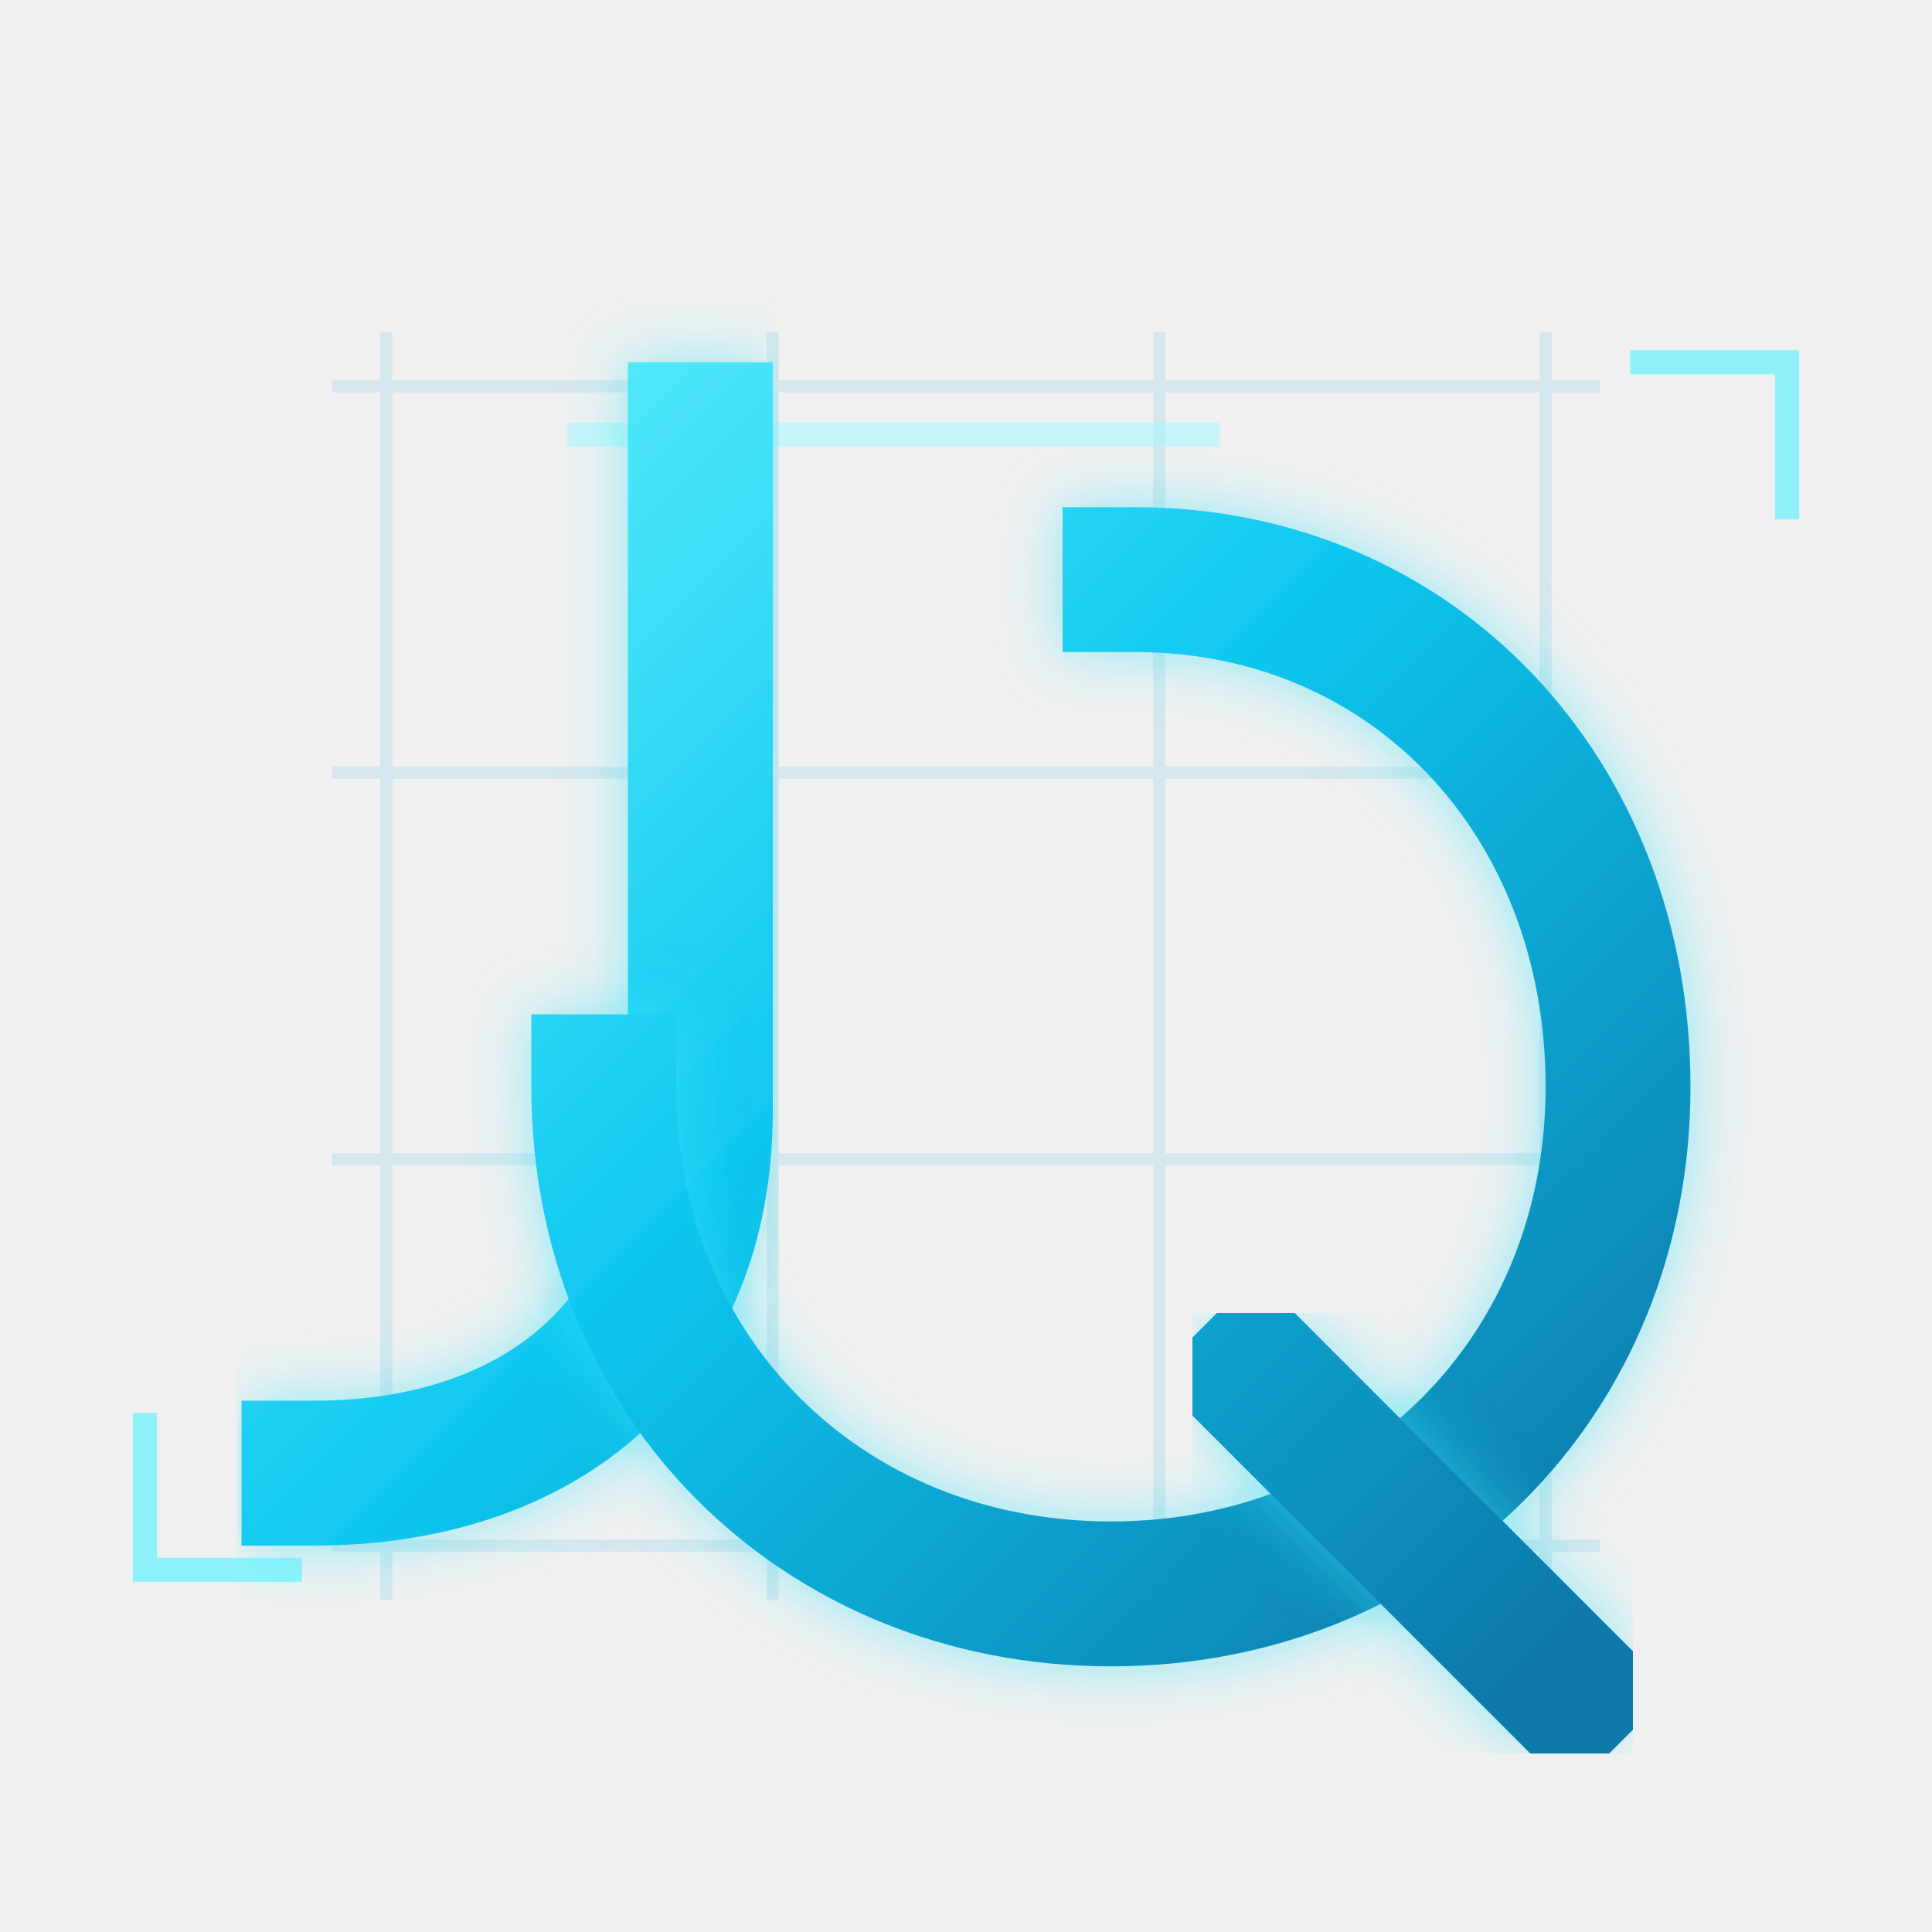
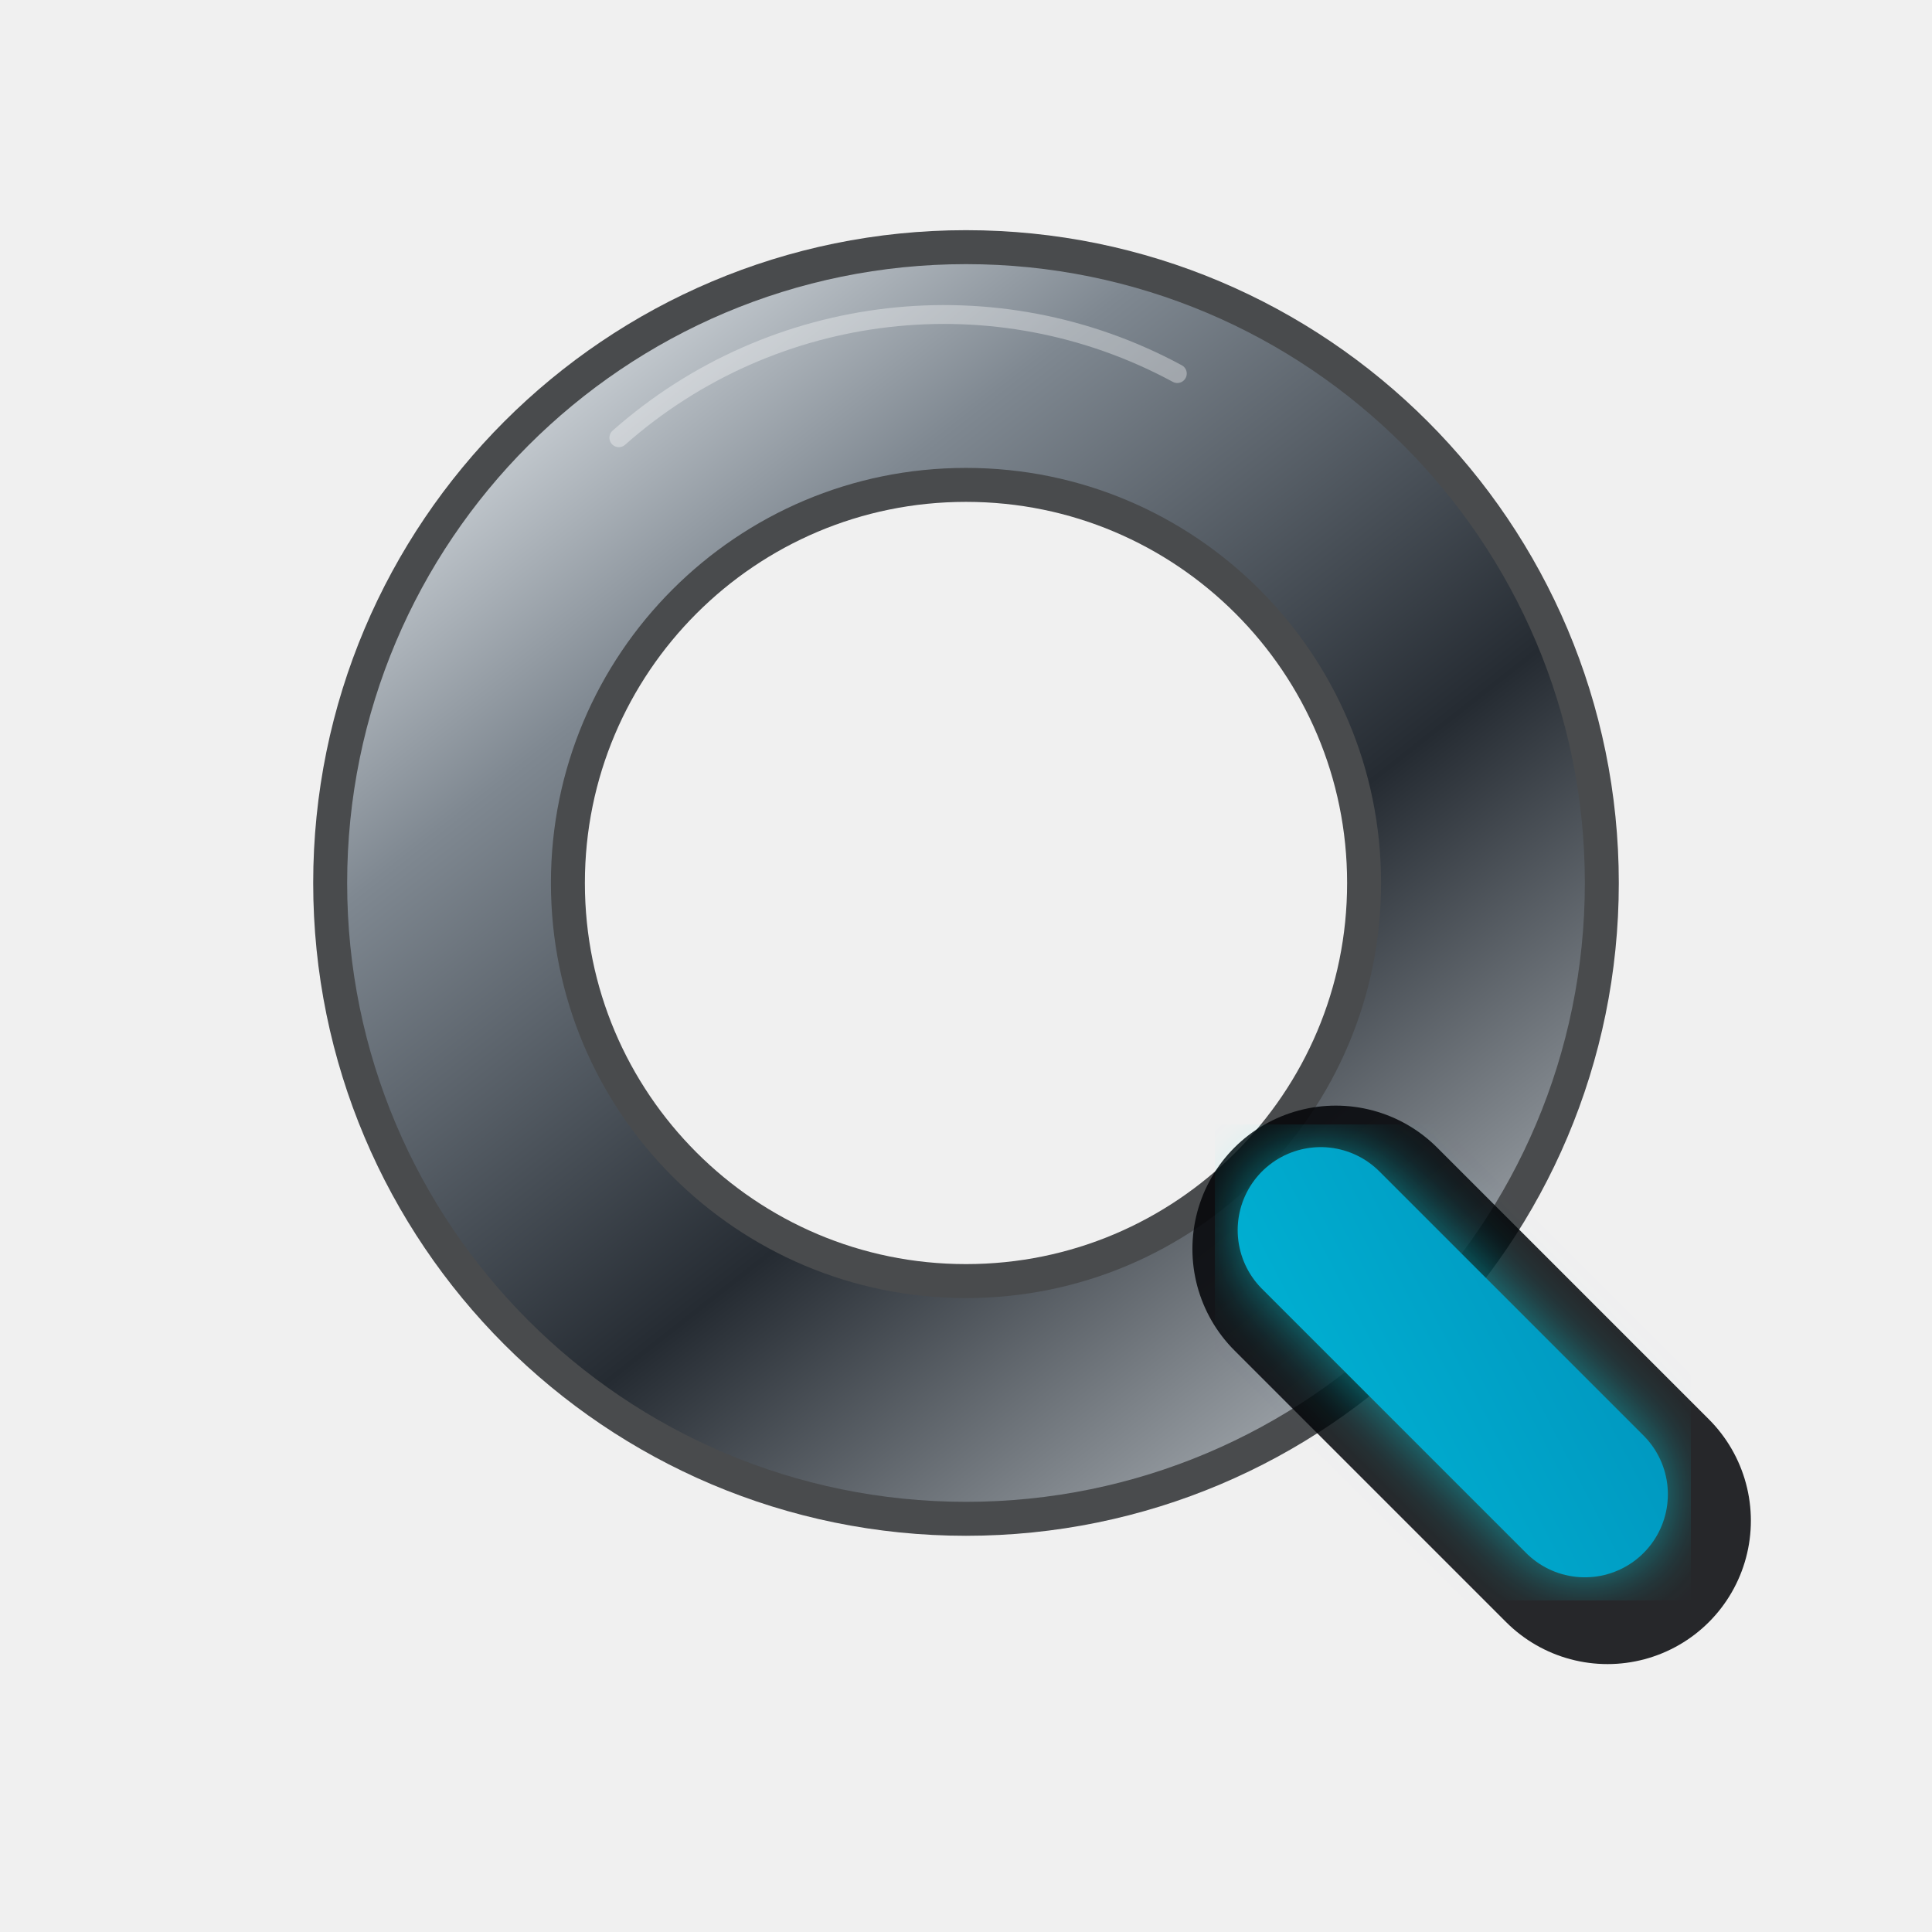
- <svg xmlns="http://www.w3.org/2000/svg" viewBox="0 0 160 160" role="img" aria-labelledby="title desc">
+ <svg xmlns="http://www.w3.org/2000/svg" viewBox="0 0 512 512" role="img" aria-label="JAMARQ utility mark">
  <defs>
-     <linearGradient id="jamarq-cyan" x1="28" y1="28" x2="132" y2="132" gradientUnits="userSpaceOnUse">
-       <stop offset="0" stop-color="#66f3ff" />
-       <stop offset="0.48" stop-color="#11c8f0" />
-       <stop offset="1" stop-color="#087aab" />
+     <linearGradient id="steel" x1="120" y1="70" x2="395" y2="420" gradientUnits="userSpaceOnUse">
+       <stop offset="0" stop-color="#f1f5f8" />
+       <stop offset=".26" stop-color="#7f8891" />
+       <stop offset=".58" stop-color="#252b32" />
+       <stop offset="1" stop-color="#d7dde2" />
    </linearGradient>
-     <filter id="soft-glow" x="-20%" y="-20%" width="140%" height="140%">
-       <feGaussianBlur stdDeviation="2.5" result="blur" />
-       <feColorMatrix in="blur" type="matrix" values="0 0 0 0 0.04 0 0 0 0 0.78 0 0 0 0 0.95 0 0 0 0.55 0" />
+     <linearGradient id="cyan" x1="130" y1="410" x2="420" y2="260" gradientUnits="userSpaceOnUse">
+       <stop offset="0" stop-color="#00eaff" />
+       <stop offset="1" stop-color="#068eb8" />
+     </linearGradient>
+     <filter id="g" x="-40%" y="-40%" width="180%" height="180%">
+       <feGaussianBlur stdDeviation="8" result="b" />
+       <feColorMatrix in="b" type="matrix" values="0 0 0 0 0 0 0 0 0 .88 0 0 0 0 1 0 0 0 .55 0" />
      <feMerge>
        <feMergeNode />
        <feMergeNode in="SourceGraphic" />
      </feMerge>
    </filter>
  </defs>
-   <g fill="none" stroke-linecap="square">
-     <path d="M28 32H132M28 64H132M28 96H132M28 128H132M32 28V132M64 28V132M96 28V132M128 28V132" stroke="#09a6d6" stroke-opacity="0.12" stroke-width="1" />
-     <path d="M48 36H100" stroke="#9df8ff" stroke-opacity="0.5" stroke-width="2" />
-     <path d="M58 36V92C58 111 45 122 26 122" stroke="url(#jamarq-cyan)" stroke-width="12" filter="url(#soft-glow)" />
-     <path d="M94 48C117 48 134 66 134 90C134 114 116 132 92 132C68 132 50 114 50 90" stroke="url(#jamarq-cyan)" stroke-width="12" filter="url(#soft-glow)" />
-     <path d="M104 114L130 140" stroke="url(#jamarq-cyan)" stroke-width="12" filter="url(#soft-glow)" />
-     <path d="M136 30H148V42M24 130H12V118" stroke="#66f3ff" stroke-opacity="0.7" stroke-width="2" />
-   </g>
+   <circle cx="256" cy="234" r="137" fill="none" stroke="#020407" stroke-width="72" opacity=".7" />
+   <circle cx="256" cy="234" r="137" fill="none" stroke="url(#steel)" stroke-width="54" stroke-linecap="round" />
+   <path d="M354 331 L426 403" stroke="#020407" stroke-width="76" stroke-linecap="round" opacity=".85" />
+   <path d="M350 326 L420 396" stroke="url(#cyan)" stroke-width="44" stroke-linecap="round" filter="url(#g)" />
+   <path d="M130 398 H384" stroke="#00eaff" stroke-width="10" stroke-linecap="round" filter="url(#g)" />
+   <path d="M164 116 A130 130 0 0 1 312 99" fill="none" stroke="#fff" stroke-width="5" stroke-linecap="round" opacity=".35" />
</svg>
